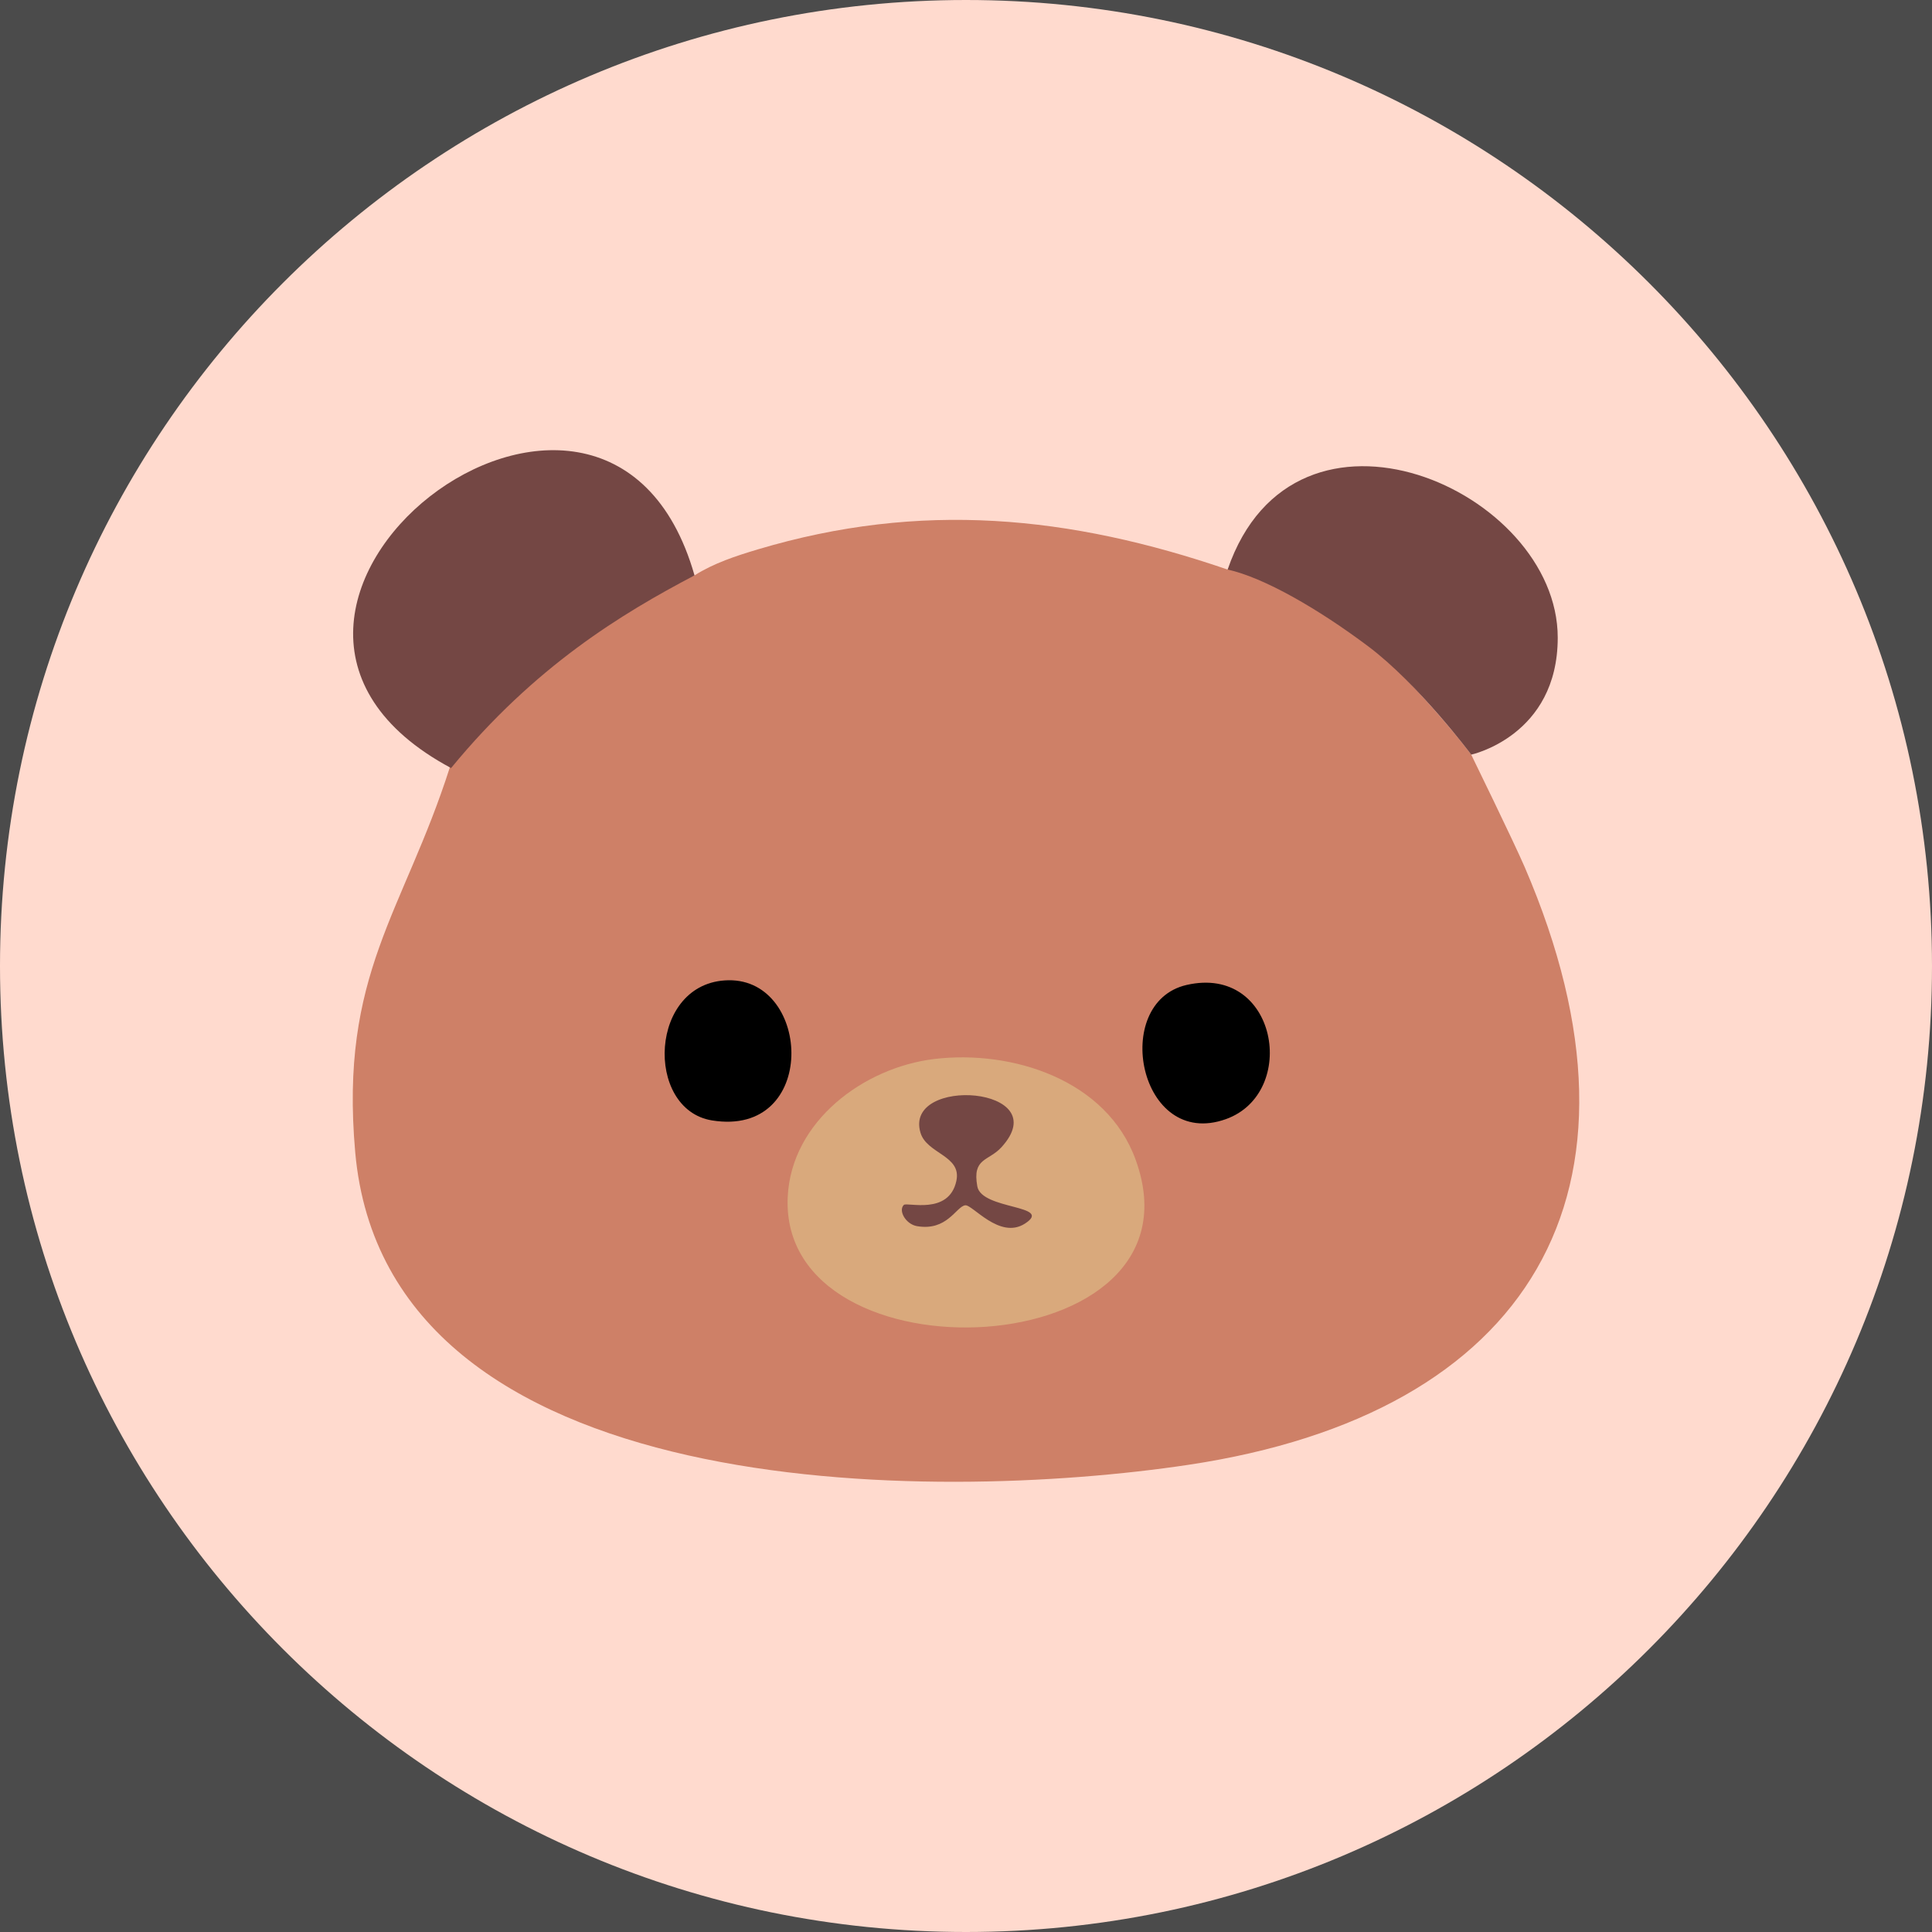
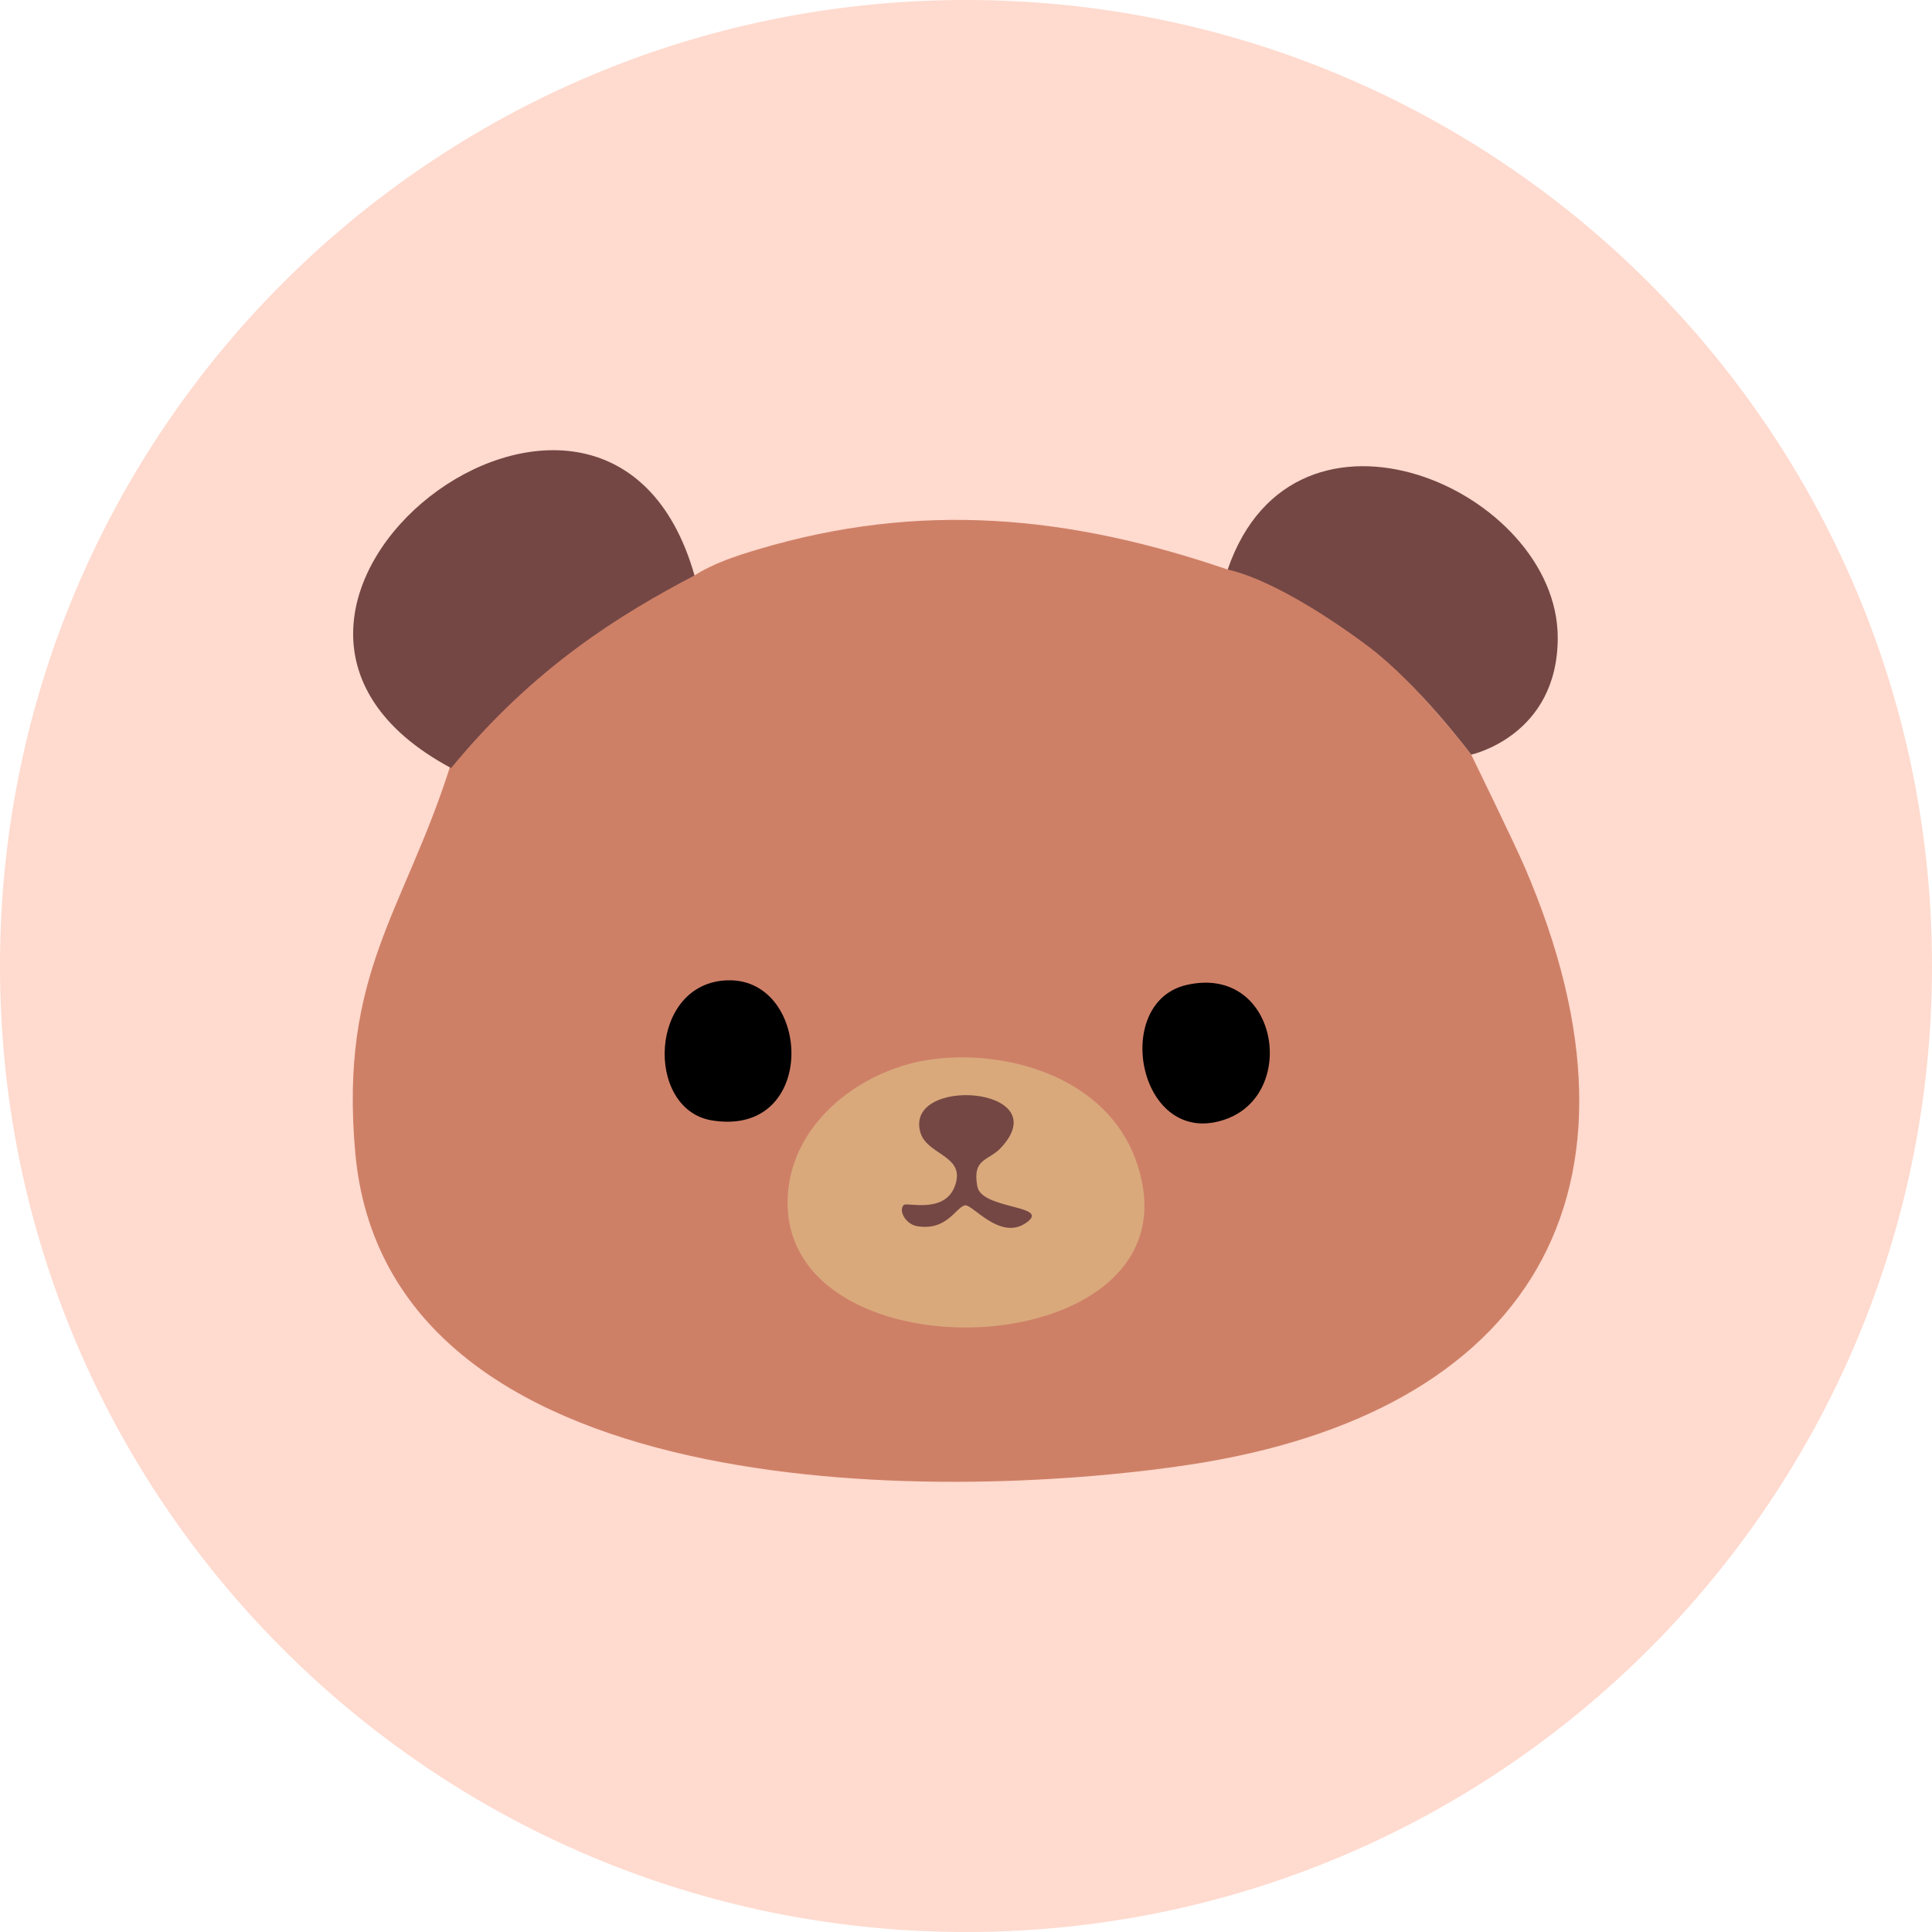
- <svg xmlns="http://www.w3.org/2000/svg" width="50" height="50" viewBox="0 0 50 50" fill="none">
-   <rect width="50" height="50" fill="#F5F5F5" />
-   <g id="4. ëª¨ëì ìê·¸ë">
-     <path d="M-625 -215C-625 -216.104 -624.105 -217 -623 -217H6061C6062.1 -217 6063 -216.105 6063 -215V5823C6063 5824.1 6062.1 5825 6061 5825H-623C-624.105 5825 -625 5824.1 -625 5823V-215Z" fill="#4B4B4B" />
-     <path d="M-623 -217V-216H6061V-217V-218H-623V-217ZM6063 -215H6062V5823H6063H6064V-215H6063ZM6061 5825V5824H-623V5825V5826H6061V5825ZM-625 5823H-624V-215H-625H-626V5823H-625ZM-623 5825V5824C-623.552 5824 -624 5823.55 -624 5823H-625H-626C-626 5824.66 -624.657 5826 -623 5826V5825ZM6063 5823H6062C6062 5823.55 6061.55 5824 6061 5824V5825V5826C6062.66 5826 6064 5824.66 6064 5823H6063ZM6061 -217V-216C6061.55 -216 6062 -215.552 6062 -215H6063H6064C6064 -216.657 6062.66 -218 6061 -218V-217ZM-623 -217V-218C-624.657 -218 -626 -216.657 -626 -215H-625H-624C-624 -215.552 -623.552 -216 -623 -216V-217Z" fill="black" fill-opacity="0.1" />
-     <g id="Bear">
-       <rect width="50" height="50" rx="25" fill="#FFDACE" />
-       <g id="Vector">
-         <path d="M31.771 14.74L32.483 14.466C35.502 16.07 38.075 19.53 38.075 19.53C38.075 19.53 39.172 21.775 39.459 22.44C43.087 30.865 39.56 36.586 30.765 37.908C24.16 38.902 10.005 38.959 9.193 29.819C8.783 25.205 10.438 23.622 11.642 19.859C11.547 19.795 11.438 19.609 11.487 19.554C13.017 17.868 12.383 17.823 14.282 16.499C14.282 16.499 17.445 15.04 17.974 14.891C17.688 14.566 18.265 15.213 17.974 14.891C18.475 14.574 19.045 14.388 19.609 14.219C23.829 12.959 27.679 13.341 31.771 14.74C31.951 14.801 31.743 14.733 31.771 14.74Z" fill="#CE8067" />
-         <path d="M38.075 19.53C38.075 19.53 36.706 17.699 35.409 16.727C34.112 15.754 32.708 14.946 31.771 14.74C33.511 9.678 40.314 12.681 40.314 16.502C40.314 19.047 38.075 19.53 38.075 19.53Z" fill="#744744" />
-         <path d="M17.974 14.891C16.09 15.881 13.84 17.241 11.674 19.877C4.104 15.831 15.68 6.841 17.974 14.891Z" fill="#744744" />
-         <path d="M24.178 27.407C26.194 27.164 28.643 27.944 29.392 30.018C31.324 35.361 20.157 35.869 20.386 30.977C20.479 29.014 22.355 27.628 24.176 27.407H24.178Z" fill="#D9A97C" />
-         <path d="M18.85 25.369C21.014 25.333 21.175 29.443 18.425 28.996C16.675 28.711 16.788 25.405 18.85 25.369Z" fill="black" />
-         <path d="M30.707 25.491C33.06 24.949 33.618 28.286 31.726 28.963C29.476 29.768 28.735 25.946 30.707 25.491Z" fill="black" />
-         <path d="M23.39 31.184C23.472 31.102 24.559 31.46 24.751 30.56C24.892 29.901 23.986 29.865 23.822 29.315C23.382 27.833 27.36 28.112 25.916 29.692C25.582 30.057 25.157 29.96 25.293 30.704C25.405 31.317 27.278 31.178 26.528 31.665C25.868 32.093 25.163 31.161 24.976 31.193C24.738 31.236 24.511 31.865 23.733 31.733C23.439 31.682 23.243 31.33 23.39 31.184Z" fill="#744744" />
-       </g>
+ <svg xmlns="http://www.w3.org/2000/svg" preserveAspectRatio="none" overflow="visible" style="display: block;" width="50" height="50" viewBox="0 0 50 50" fill="none">
+   <g id="Avatar Container">
+     <rect width="50" height="50" rx="25" fill="#FFDACE" />
+     <g id="Vector">
+       <path d="M31.772 14.74L32.483 14.466C35.502 16.071 38.075 19.53 38.075 19.53C38.075 19.53 39.172 21.775 39.459 22.44C43.087 30.866 39.56 36.586 30.765 37.909C24.16 38.902 10.005 38.959 9.193 29.82C8.783 25.205 10.438 23.622 11.642 19.86C11.547 19.796 11.438 19.609 11.487 19.555C13.017 17.868 12.383 17.823 14.282 16.499C14.282 16.499 17.445 15.04 17.974 14.892C17.688 14.566 18.265 15.213 17.974 14.892C18.476 14.574 19.045 14.389 19.609 14.22C23.829 12.96 27.679 13.341 31.772 14.74C31.743 14.733 31.951 14.802 31.772 14.74Z" fill="#CE8067" />
+       <path d="M38.075 19.53C38.075 19.53 36.706 17.7 35.409 16.727C34.112 15.755 32.708 14.946 31.772 14.74C33.511 9.678 40.314 12.681 40.314 16.503C40.314 19.047 38.075 19.53 38.075 19.53Z" fill="#744744" />
+       <path d="M17.974 14.892C16.09 15.882 13.84 17.241 11.675 19.877C4.104 15.832 15.68 6.841 17.974 14.892Z" fill="#744744" />
+       <path d="M24.178 27.408C26.194 27.164 28.643 27.945 29.393 30.018C31.324 35.361 20.158 35.869 20.386 30.977C20.479 29.014 22.355 27.629 24.176 27.408H24.178Z" fill="#D9A97C" />
+       <path d="M18.85 25.37C21.015 25.333 21.175 29.443 18.425 28.996C16.675 28.712 16.789 25.405 18.85 25.37Z" fill="black" />
+       <path d="M30.707 25.491C33.06 24.949 33.618 28.287 31.726 28.964C29.476 29.769 28.735 25.946 30.707 25.491Z" fill="black" />
+       <path d="M23.39 31.184C23.472 31.102 24.559 31.461 24.751 30.56C24.892 29.901 23.986 29.866 23.822 29.315C23.382 27.833 27.36 28.112 25.916 29.692C25.582 30.058 25.157 29.961 25.293 30.705C25.405 31.318 27.278 31.179 26.528 31.665C25.868 32.093 25.163 31.161 24.976 31.194C24.738 31.236 24.512 31.865 23.734 31.733C23.439 31.683 23.243 31.33 23.39 31.184Z" fill="#744744" />
    </g>
  </g>
</svg>
